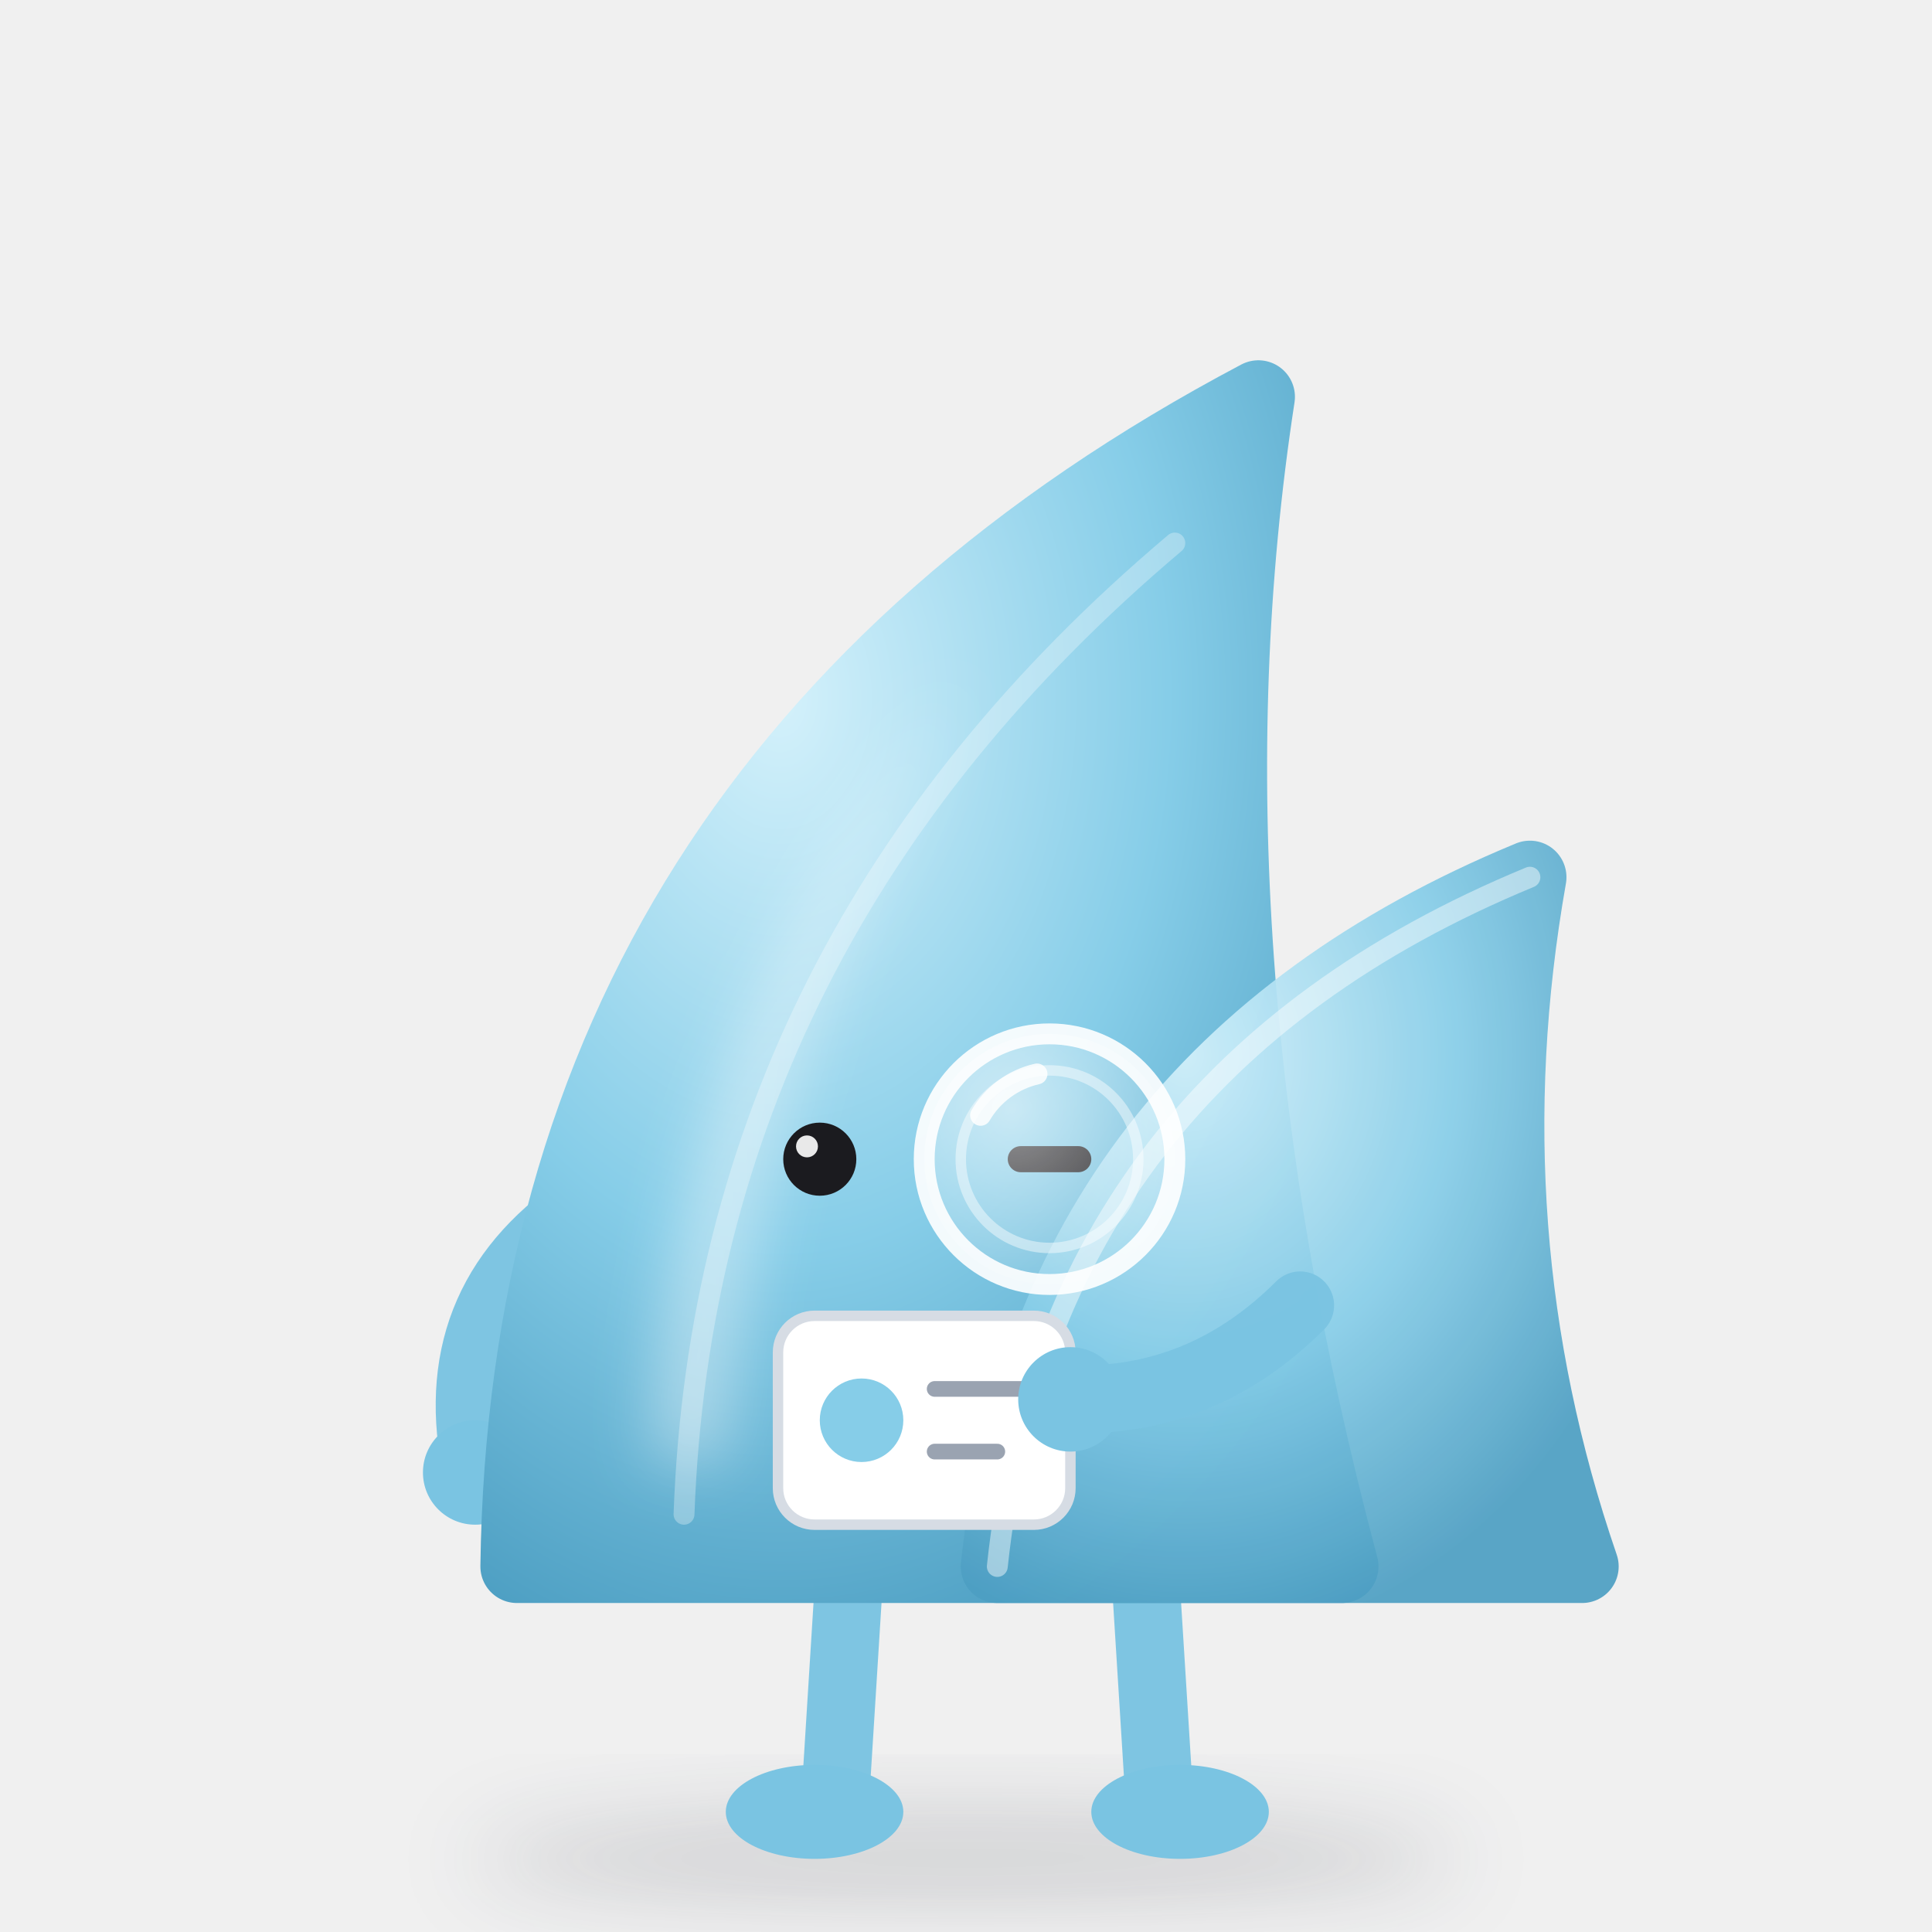
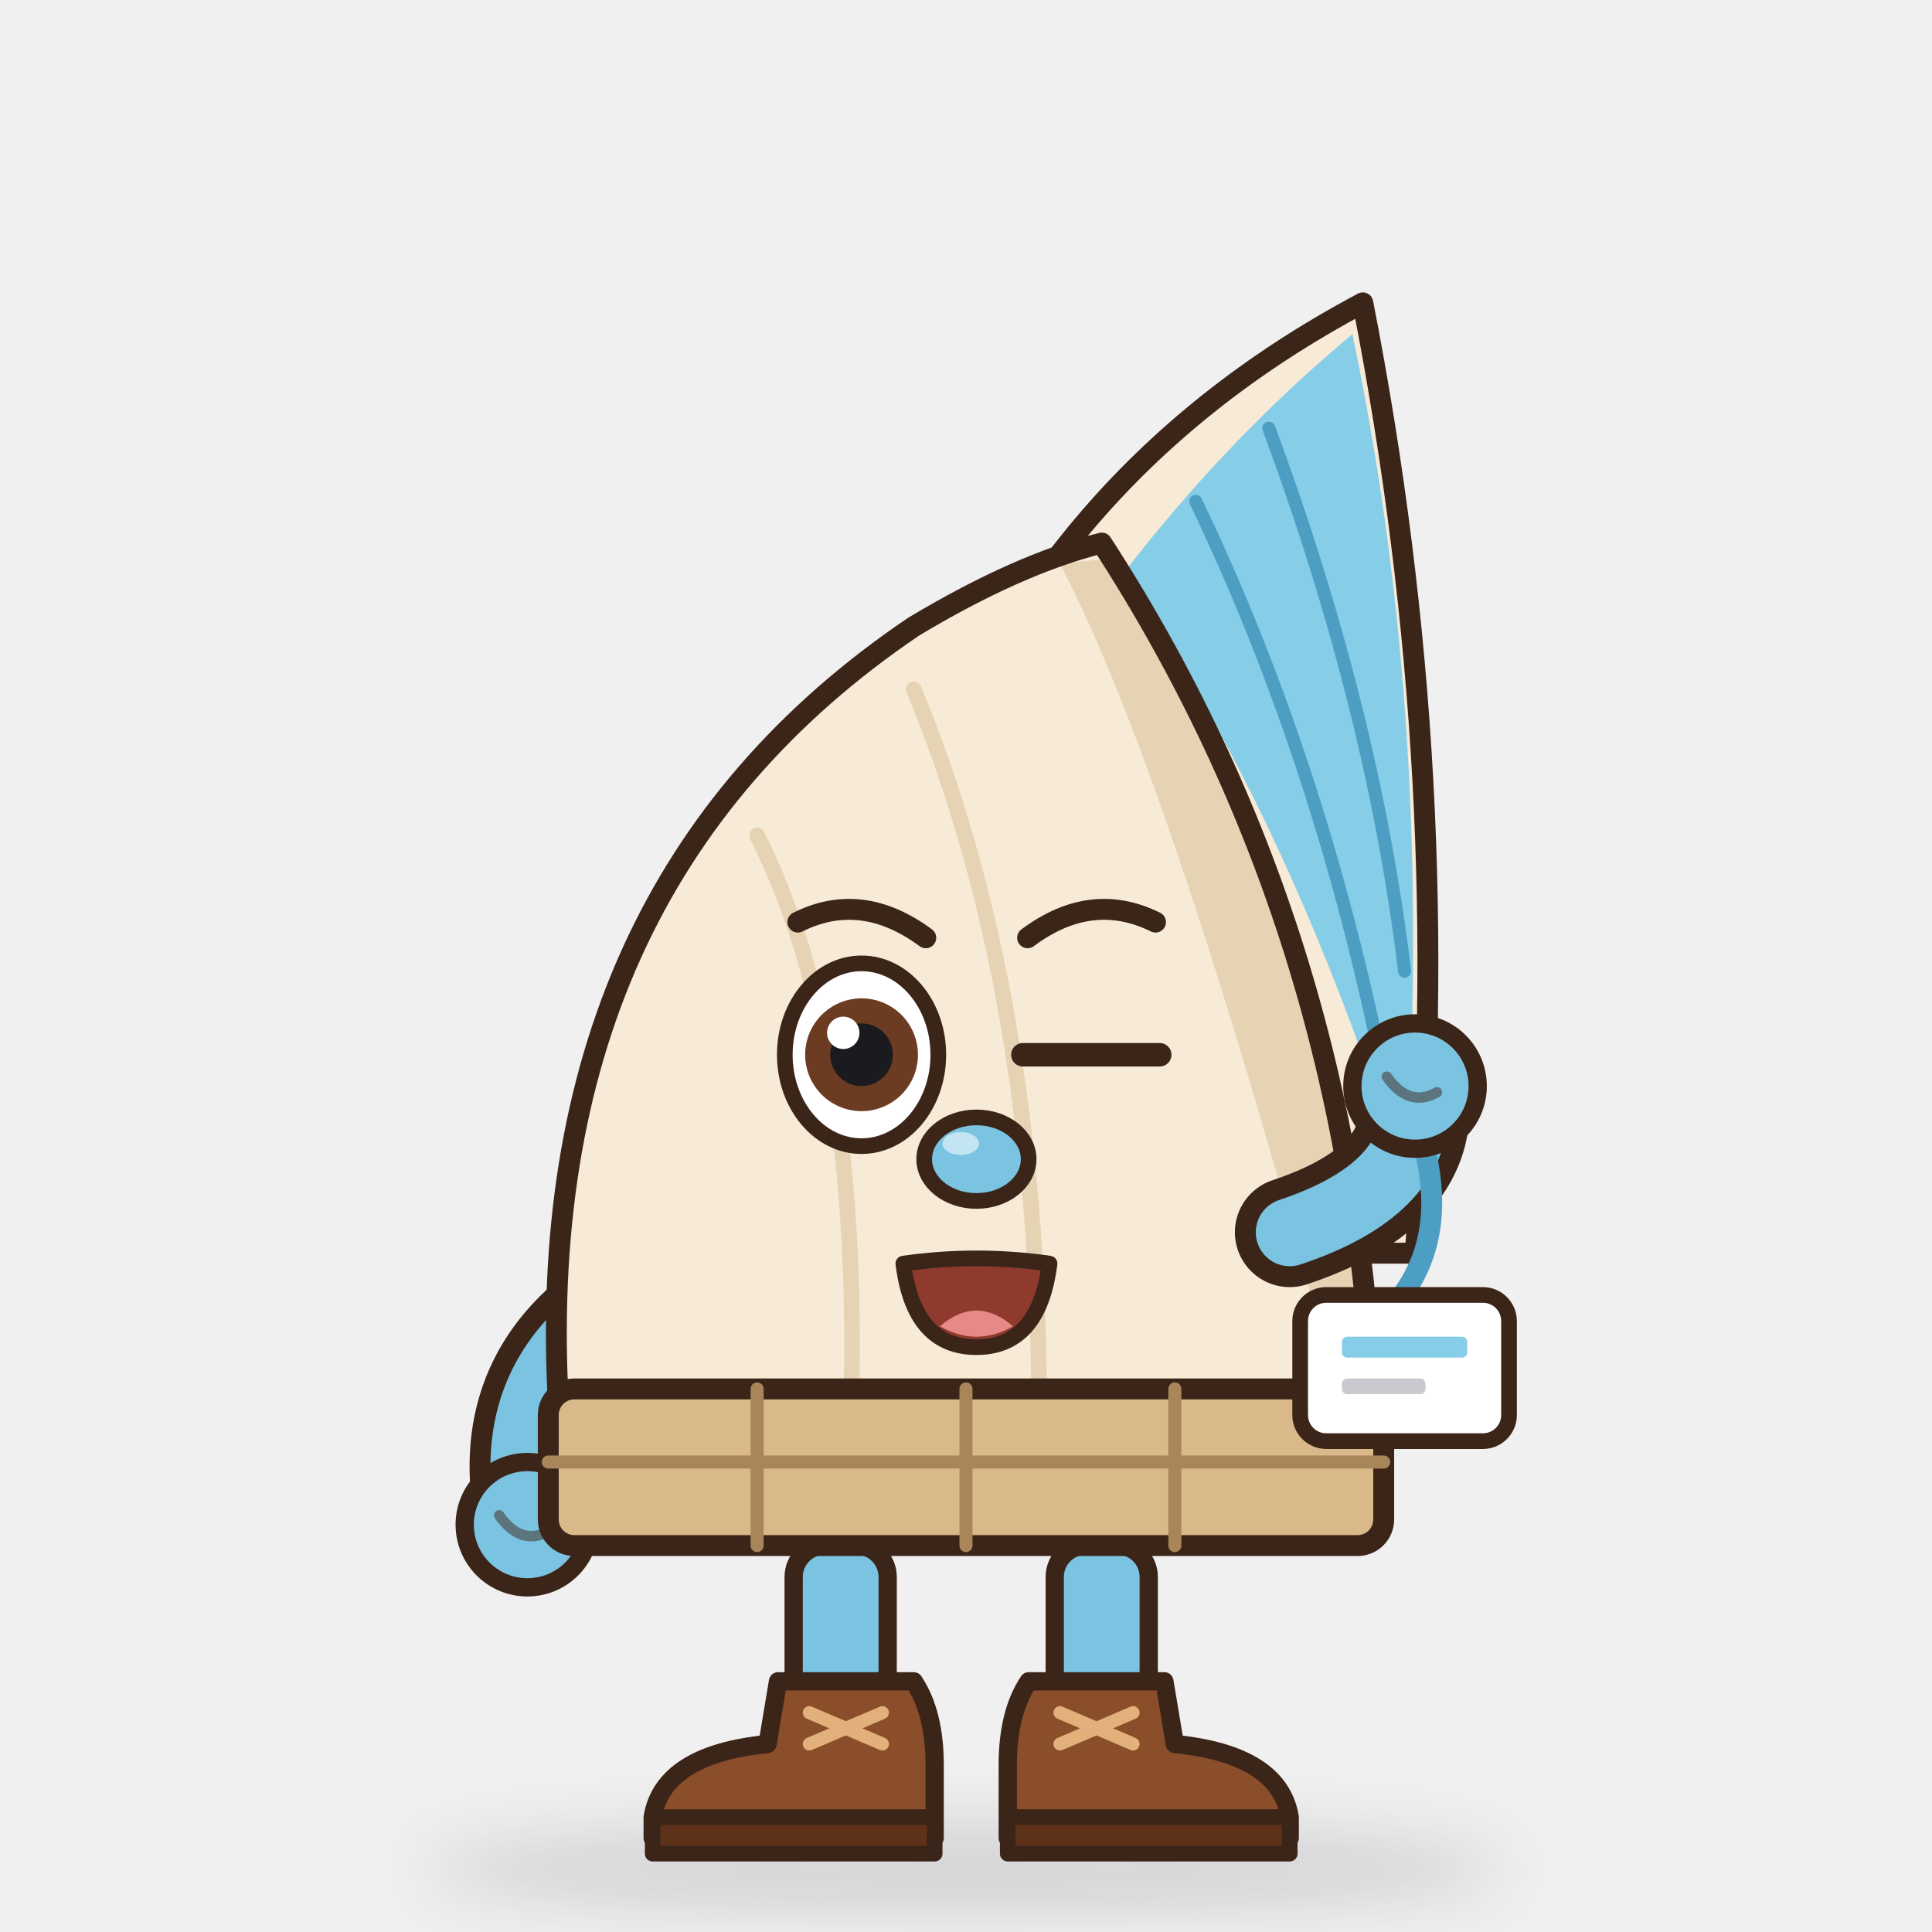
<svg xmlns="http://www.w3.org/2000/svg" viewBox="0 0 64 64" width="160" height="160" role="img" aria-label="Sydney, People, checking">
  <defs>
-     <radialGradient id="sm-sydney-b" cx="32%" cy="26%" r="85%">
-       <stop offset="0" stop-color="#D4F1FB" />
-       <stop offset=".55" stop-color="#86CDE8" />
-       <stop offset="1" stop-color="#4C9EC2" />
-     </radialGradient>
-     <radialGradient id="sm-sydney-l" cx="35%" cy="30%" r="75%">
-       <stop offset="0" stop-color="#fff" stop-opacity=".55" />
-       <stop offset="1" stop-color="#fff" stop-opacity=".08" />
-     </radialGradient>
-     <filter id="sm-sydney-f" x="-20%" y="-20%" width="140%" height="140%">
+     <filter id="sm-sydney-s" x="-50%" y="-50%" width="200%" height="200%">
      <feGaussianBlur stdDeviation="6" />
-     </filter>
-     <filter id="sm-sydney-s" x="-50%" y="-50%" width="200%" height="200%">
-       <feGaussianBlur stdDeviation="8" />
    </filter>
  </defs>
  <g transform="scale(0.17297) translate(35 0)">
-     <ellipse cx="150" cy="356" rx="95" ry="10" fill="#1B2430" opacity=".14" filter="url(#sm-sydney-s)" />
-     <path d="M128 296 L125 344" fill="none" stroke="#7AC4E2" stroke-width="13" stroke-linecap="round" stroke-linejoin="round" opacity=".96" />
-     <path d="M184 296 L187 344" fill="none" stroke="#7AC4E2" stroke-width="13" stroke-linecap="round" stroke-linejoin="round" opacity=".96" />
-     <ellipse cx="121" cy="347" rx="17" ry="9" fill="#7AC4E2" />
-     <ellipse cx="191" cy="347" rx="17" ry="9" fill="#7AC4E2" />
-     <path d="M78 230 Q50 248 56 280" fill="none" stroke="#7AC4E2" stroke-width="13" stroke-linecap="round" stroke-linejoin="round" opacity=".96" />
-     <circle cx="56" cy="282" r="10" fill="#7AC4E2" />
-     <path d="M64 300 Q66 150 206 76 Q190 180 222 300 Z" fill="url(#sm-sydney-b)" stroke="url(#sm-sydney-b)" stroke-width="14" stroke-linejoin="round" />
-     <path d="M156 300 Q166 206 258 168 Q246 236 268 300 Z" fill="url(#sm-sydney-b)" stroke="url(#sm-sydney-b)" stroke-width="14" stroke-linejoin="round" opacity=".92" />
-     <path d="M156 300 Q166 206 258 168" fill="none" stroke="#fff" stroke-opacity=".45" stroke-width="4" stroke-linecap="round" />
-     <path d="M96 290 Q100 180 190 104" fill="none" stroke="#fff" stroke-opacity=".3" stroke-width="4" stroke-linecap="round" stroke-linejoin="round" />
-     <path d="M90 280 Q92 200 150 130 Q110 200 104 280 Z" fill="#fff" opacity=".42" filter="url(#sm-sydney-f)" />
+     <ellipse cx="150" cy="358" rx="104" ry="9" fill="#1B2430" opacity=".14" filter="url(#sm-sydney-s)" />
+     <rect x="117" y="296" width="18" height="34" rx="6" fill="#7AC4E2" stroke="#3B2418" stroke-width="3.5" />
+     <rect x="167" y="296" width="18" height="34" rx="6" fill="#7AC4E2" stroke="#3B2418" stroke-width="3.5" />
+     <path d="M140 322 L114 322 L112 334 Q92 336 90 348 L90 352 L144 352 L144 338 Q144 328 140 322 Z" fill="#8A4E2B" stroke="#3B2418" stroke-width="3.5" stroke-linejoin="round" />
+     <path d="M144 348 L90 348 L90 355 L144 355 Z" fill="#5E3219" stroke="#3B2418" stroke-width="3" stroke-linejoin="round" />
+     <path d="M134 328 L120 334 M120 328 L134 334" fill="none" stroke="#E2B07A" stroke-width="2.5" stroke-linecap="round" stroke-linejoin="round" />
+     <path d="M162 322 L188 322 L190 334 Q210 336 212 348 L212 352 L158 352 L158 338 Q158 328 162 322 Z" fill="#8A4E2B" stroke="#3B2418" stroke-width="3.5" stroke-linejoin="round" />
+     <path d="M158 348 L212 348 L212 355 L158 355 Z" fill="#5E3219" stroke="#3B2418" stroke-width="3" stroke-linejoin="round" />
+     <path d="M168 328 L182 334 M182 328 L168 334" fill="none" stroke="#E2B07A" stroke-width="2.5" stroke-linecap="round" stroke-linejoin="round" />
+     <path d="M86 248 Q62 262 66 288" fill="none" stroke="#3B2418" stroke-width="21" stroke-linecap="round" stroke-linejoin="round" />
+     <path d="M86 248 Q62 262 66 288" fill="none" stroke="#7AC4E2" stroke-width="13" stroke-linecap="round" stroke-linejoin="round" />
+     <circle cx="66" cy="292" r="12" fill="#7AC4E2" stroke="#3B2418" stroke-width="3.5" />
+     <path d="M60.6 290.2 Q64.8 296.2 70.2 293.2" fill="none" stroke="#3B2418" stroke-width="2" stroke-linecap="round" opacity=".5" />
+     <path d="M140 160 Q162 92 226 58 Q244 150 236 240 L176 240 Z" fill="#F7EBD7" stroke="#3B2418" stroke-width="4" stroke-linejoin="round" stroke-linecap="round" />
+     <path d="M180 110 Q200 84 224 64 Q240 140 234 226 Q212 156 180 110 Z" fill="#86CDE8" />
+     <path d="M194 96 Q218 146 230 206 M208 82 Q228 136 234 186" fill="none" stroke="#4C9EC2" stroke-width="2.5" stroke-linecap="round" stroke-linejoin="round" />
+     <clipPath id="sm-sydney-c">
+       <path d="M72 270 Q66 170 140 120 Q160 108 176 104 Q224 178 228 270 Z" />
+     </clipPath>
+     <path d="M72 270 Q66 170 140 120 Q160 108 176 104 Q224 178 228 270 Z" fill="#F7EBD7" />
+     <g clip-path="url(#sm-sydney-c)">
+       <path d="M168 108 Q190 150 222 270 L240 270 L240 100 Z" fill="#E5D3B4" />
+       <path d="M110 160 Q130 200 128 270 M140 132 Q164 190 164 270" fill="none" stroke="#E5D3B4" stroke-width="3" stroke-linecap="round" stroke-linejoin="round" />
+     </g>
+     <path d="M72 270 Q66 170 140 120 Q160 108 176 104 Q224 178 228 270 Z" fill="none" stroke="#3B2418" stroke-width="4" stroke-linecap="round" stroke-linejoin="round" />
+     <rect x="70" y="266" width="160" height="30" rx="5" fill="#D9B88A" stroke="#3B2418" stroke-width="4" />
+     <path d="M70 280 L230 280 M110 266 L110 296 M150 266 L150 296 M190 266 L190 296" fill="none" stroke="#A9865A" stroke-width="2.5" stroke-linecap="round" stroke-linejoin="round" />
+     <ellipse cx="152" cy="222" rx="10" ry="8" fill="#7AC4E2" stroke="#3B2418" stroke-width="3" />
+     <ellipse cx="149" cy="219" rx="3.5" ry="2.2" fill="#fff" opacity=".55" />
    <g>
-       <circle cx="122" cy="222" r="7" fill="#1B1B1F" />
-       <circle cx="119.55" cy="219.55" r="2.1" fill="#fff" opacity=".9" />
-       <rect x="158" y="219.5" width="16" height="5" rx="2.5" fill="#1B1B1F" />
+       <ellipse cx="130" cy="202" rx="14.7" ry="17.5" fill="#fff" stroke="#3B2418" stroke-width="3" />
+       <circle cx="130" cy="202" r="10.8" fill="#6B3B22" />
+       <circle cx="130" cy="202" r="6" fill="#1B1B1F" />
+       <circle cx="126.5" cy="197.8" r="3.1" fill="#fff" />
+       <path d="M160.9 202 L187.1 202" stroke="#3B2418" stroke-width="4.5" stroke-linecap="round" />
    </g>
-     <circle cx="166" cy="222" r="24" fill="url(#sm-sydney-l)" stroke="#fff" stroke-opacity=".9" stroke-width="4" />
-     <circle cx="166" cy="222" r="17" fill="none" stroke="#fff" stroke-opacity=".45" stroke-width="2" />
-     <path d="M152.8 213.6 A16.8 16.8 0 0 1 163.6 205.68" fill="none" stroke="#fff" stroke-width="4" stroke-linecap="round" opacity=".85" />
-     <path d="M134 258 Q144 266 154 258" fill="none" stroke="#1B1B1F" stroke-width="3" stroke-linecap="round" opacity=".7" />
-     <rect x="114" y="252" width="56" height="40" rx="7" fill="#fff" stroke="#D6DCE4" stroke-width="2" />
-     <circle cx="130" cy="272" r="8" fill="#86CDE8" />
-     <path d="M144 266 h18 M144 278 h12" stroke="#9AA3B1" stroke-width="3" stroke-linecap="round" />
-     <path d="M214 250 Q196 268 172 268" fill="none" stroke="#7AC4E2" stroke-width="13" stroke-linecap="round" stroke-linejoin="round" opacity=".96" />
-     <circle cx="170" cy="268" r="10" fill="#7AC4E2" />
+     <path d="M117.8 176.6 Q130 170.5 142.3 179.6 M186.3 176.6 Q174 170.5 161.8 179.6" fill="none" stroke="#3B2418" stroke-width="4" stroke-linecap="round" />
+     <path d="M138 242 Q152 240 166 242 Q164 258 152 258 Q140 258 138 242 Z" fill="#8E3B2E" stroke="#3B2418" stroke-width="3" stroke-linejoin="round" />
+     <path d="M145 254 Q152 248 159 254 Q152 258 145 254 Z" fill="#E58A86" />
+     <path d="M212 236 Q236 228 236 212" fill="none" stroke="#3B2418" stroke-width="21" stroke-linecap="round" stroke-linejoin="round" />
+     <path d="M212 236 Q236 228 236 212" fill="none" stroke="#7AC4E2" stroke-width="13" stroke-linecap="round" stroke-linejoin="round" />
+     <path d="M236 214 Q244 236 232 250" fill="none" stroke="#4C9EC2" stroke-width="4" stroke-linecap="round" stroke-linejoin="round" />
+     <rect x="214" y="248" width="40" height="28" rx="5" fill="#fff" stroke="#3B2418" stroke-width="3" />
+     <rect x="222" y="256" width="24" height="4" rx="1" fill="#86CDE8" stroke="#3B2418" stroke-width="0" />
+     <rect x="222" y="264" width="16" height="3" rx="1" fill="#C9C9CF" stroke="#3B2418" stroke-width="0" />
+     <circle cx="236" cy="208" r="12" fill="#7AC4E2" stroke="#3B2418" stroke-width="3.5" />
+     <path d="M230.6 206.2 Q234.8 212.2 240.2 209.2" fill="none" stroke="#3B2418" stroke-width="2" stroke-linecap="round" opacity=".5" />
  </g>
</svg>
